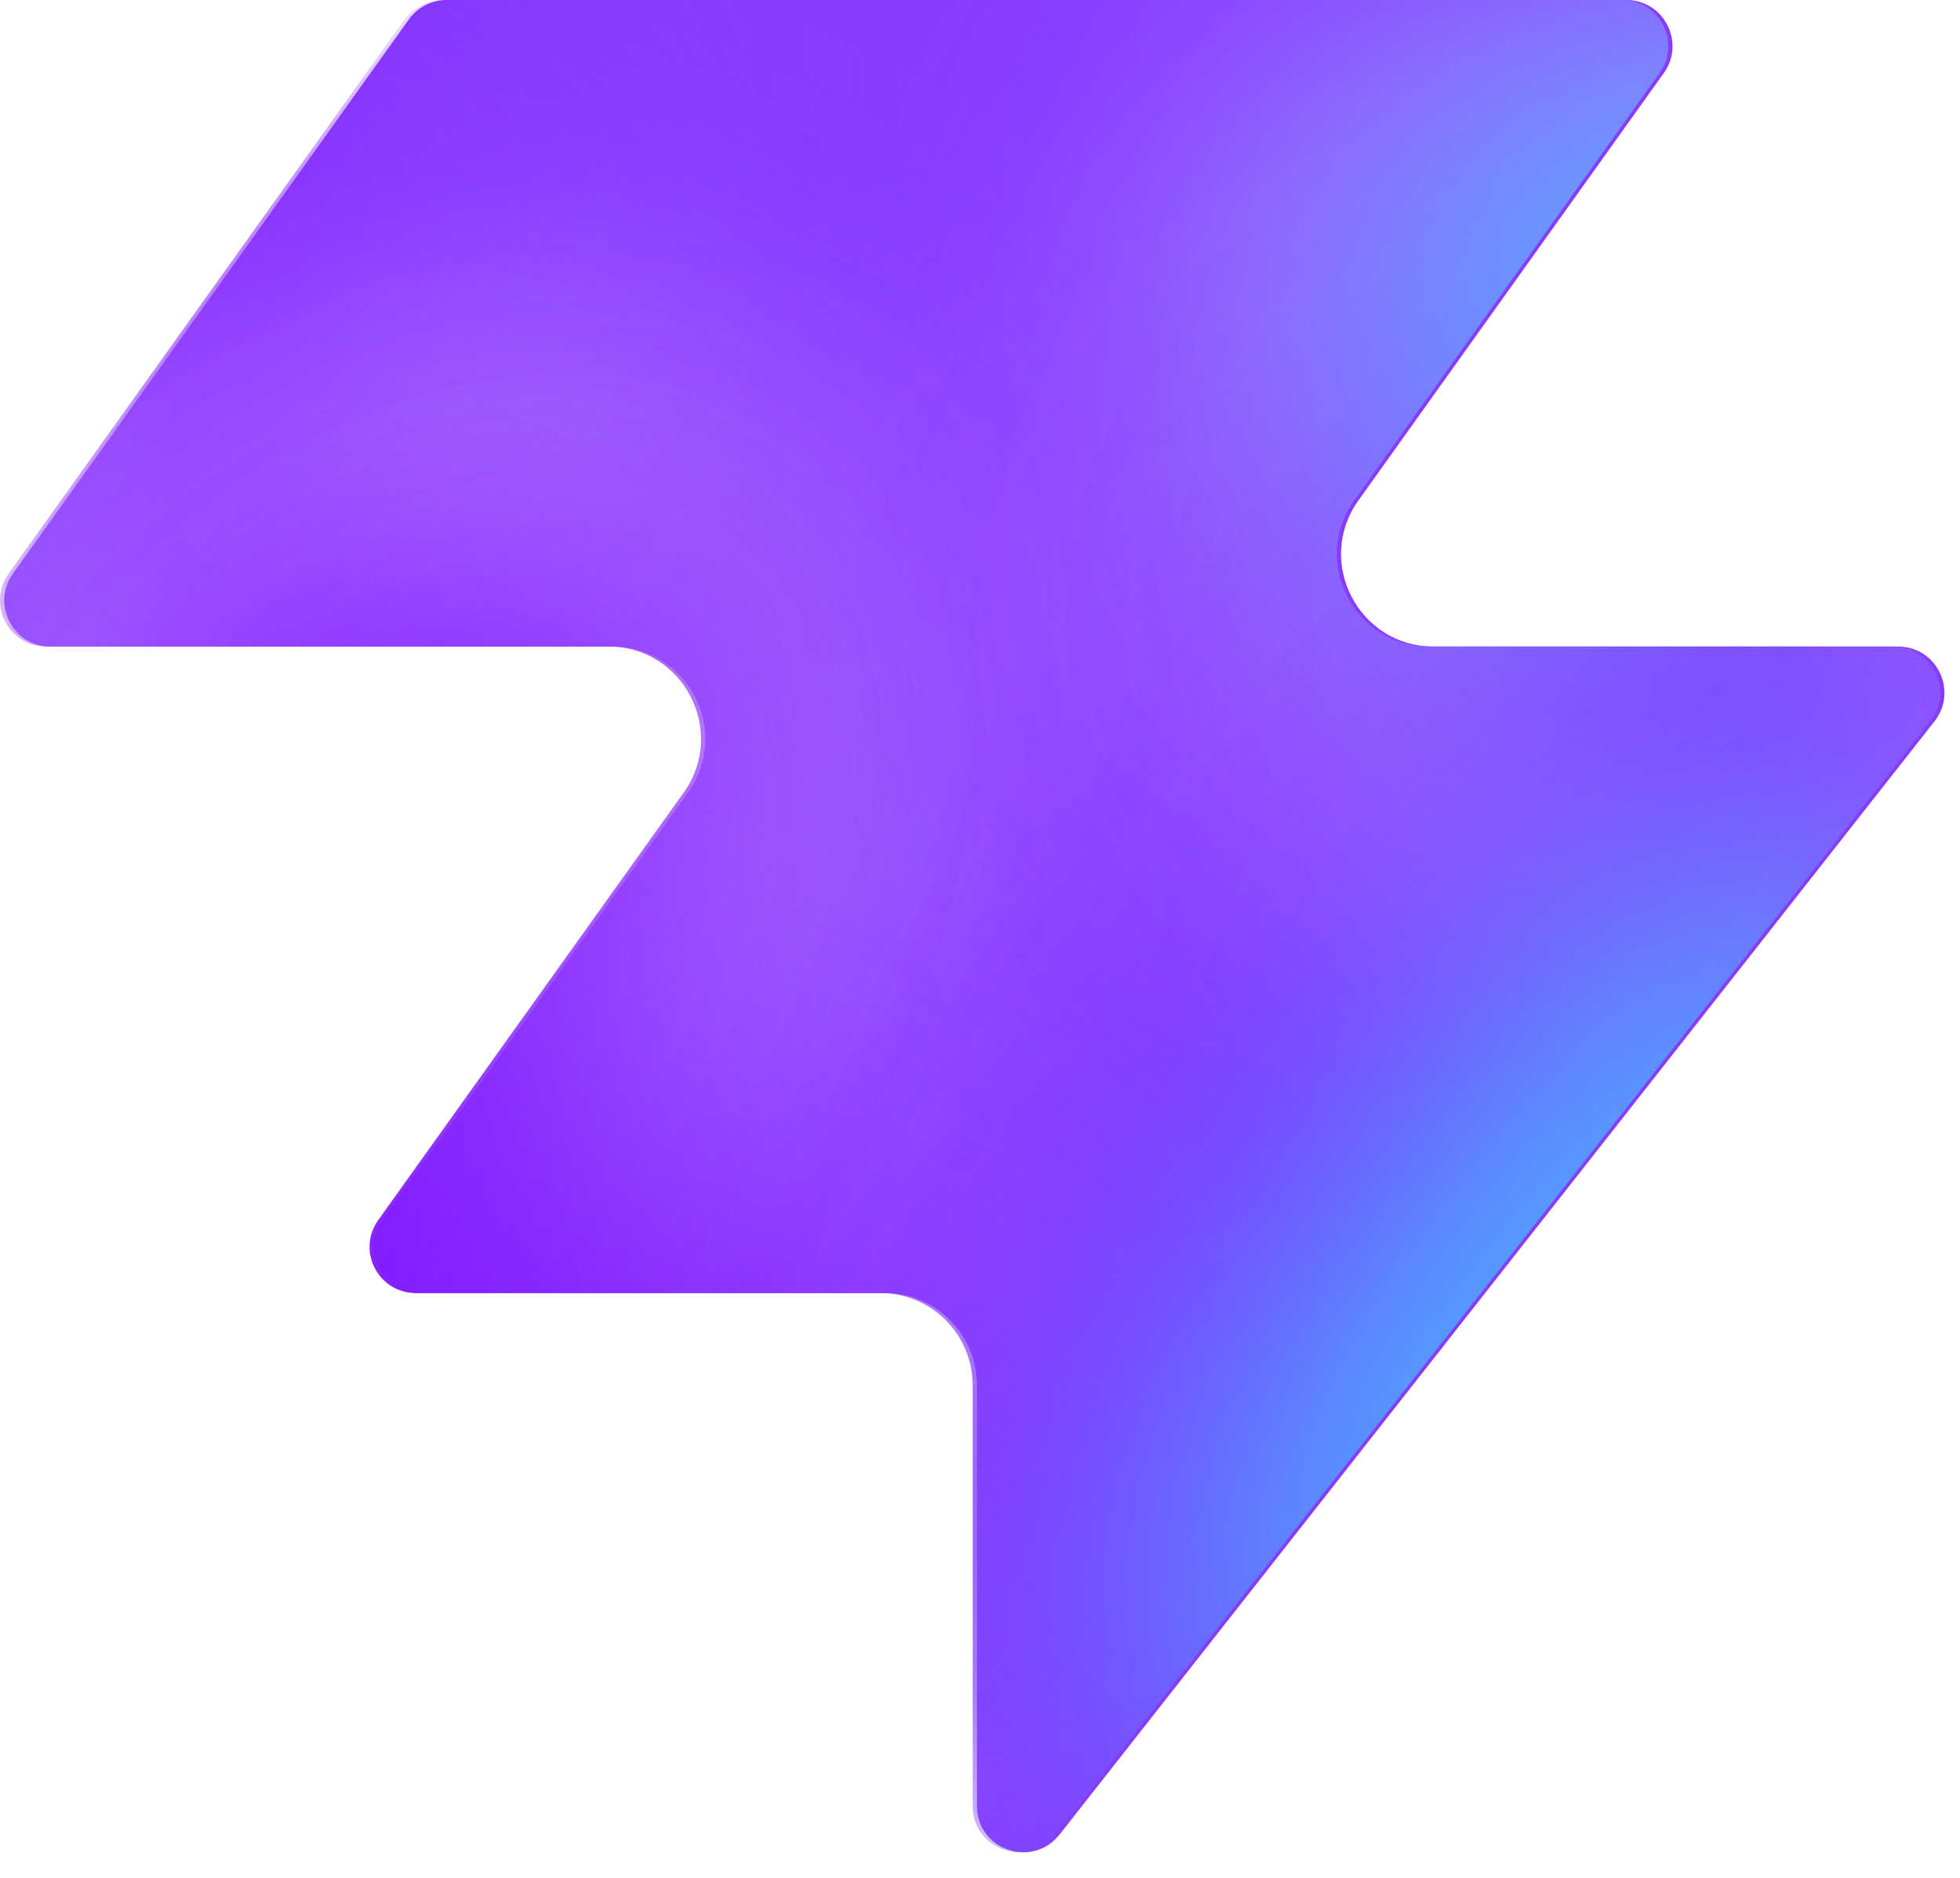
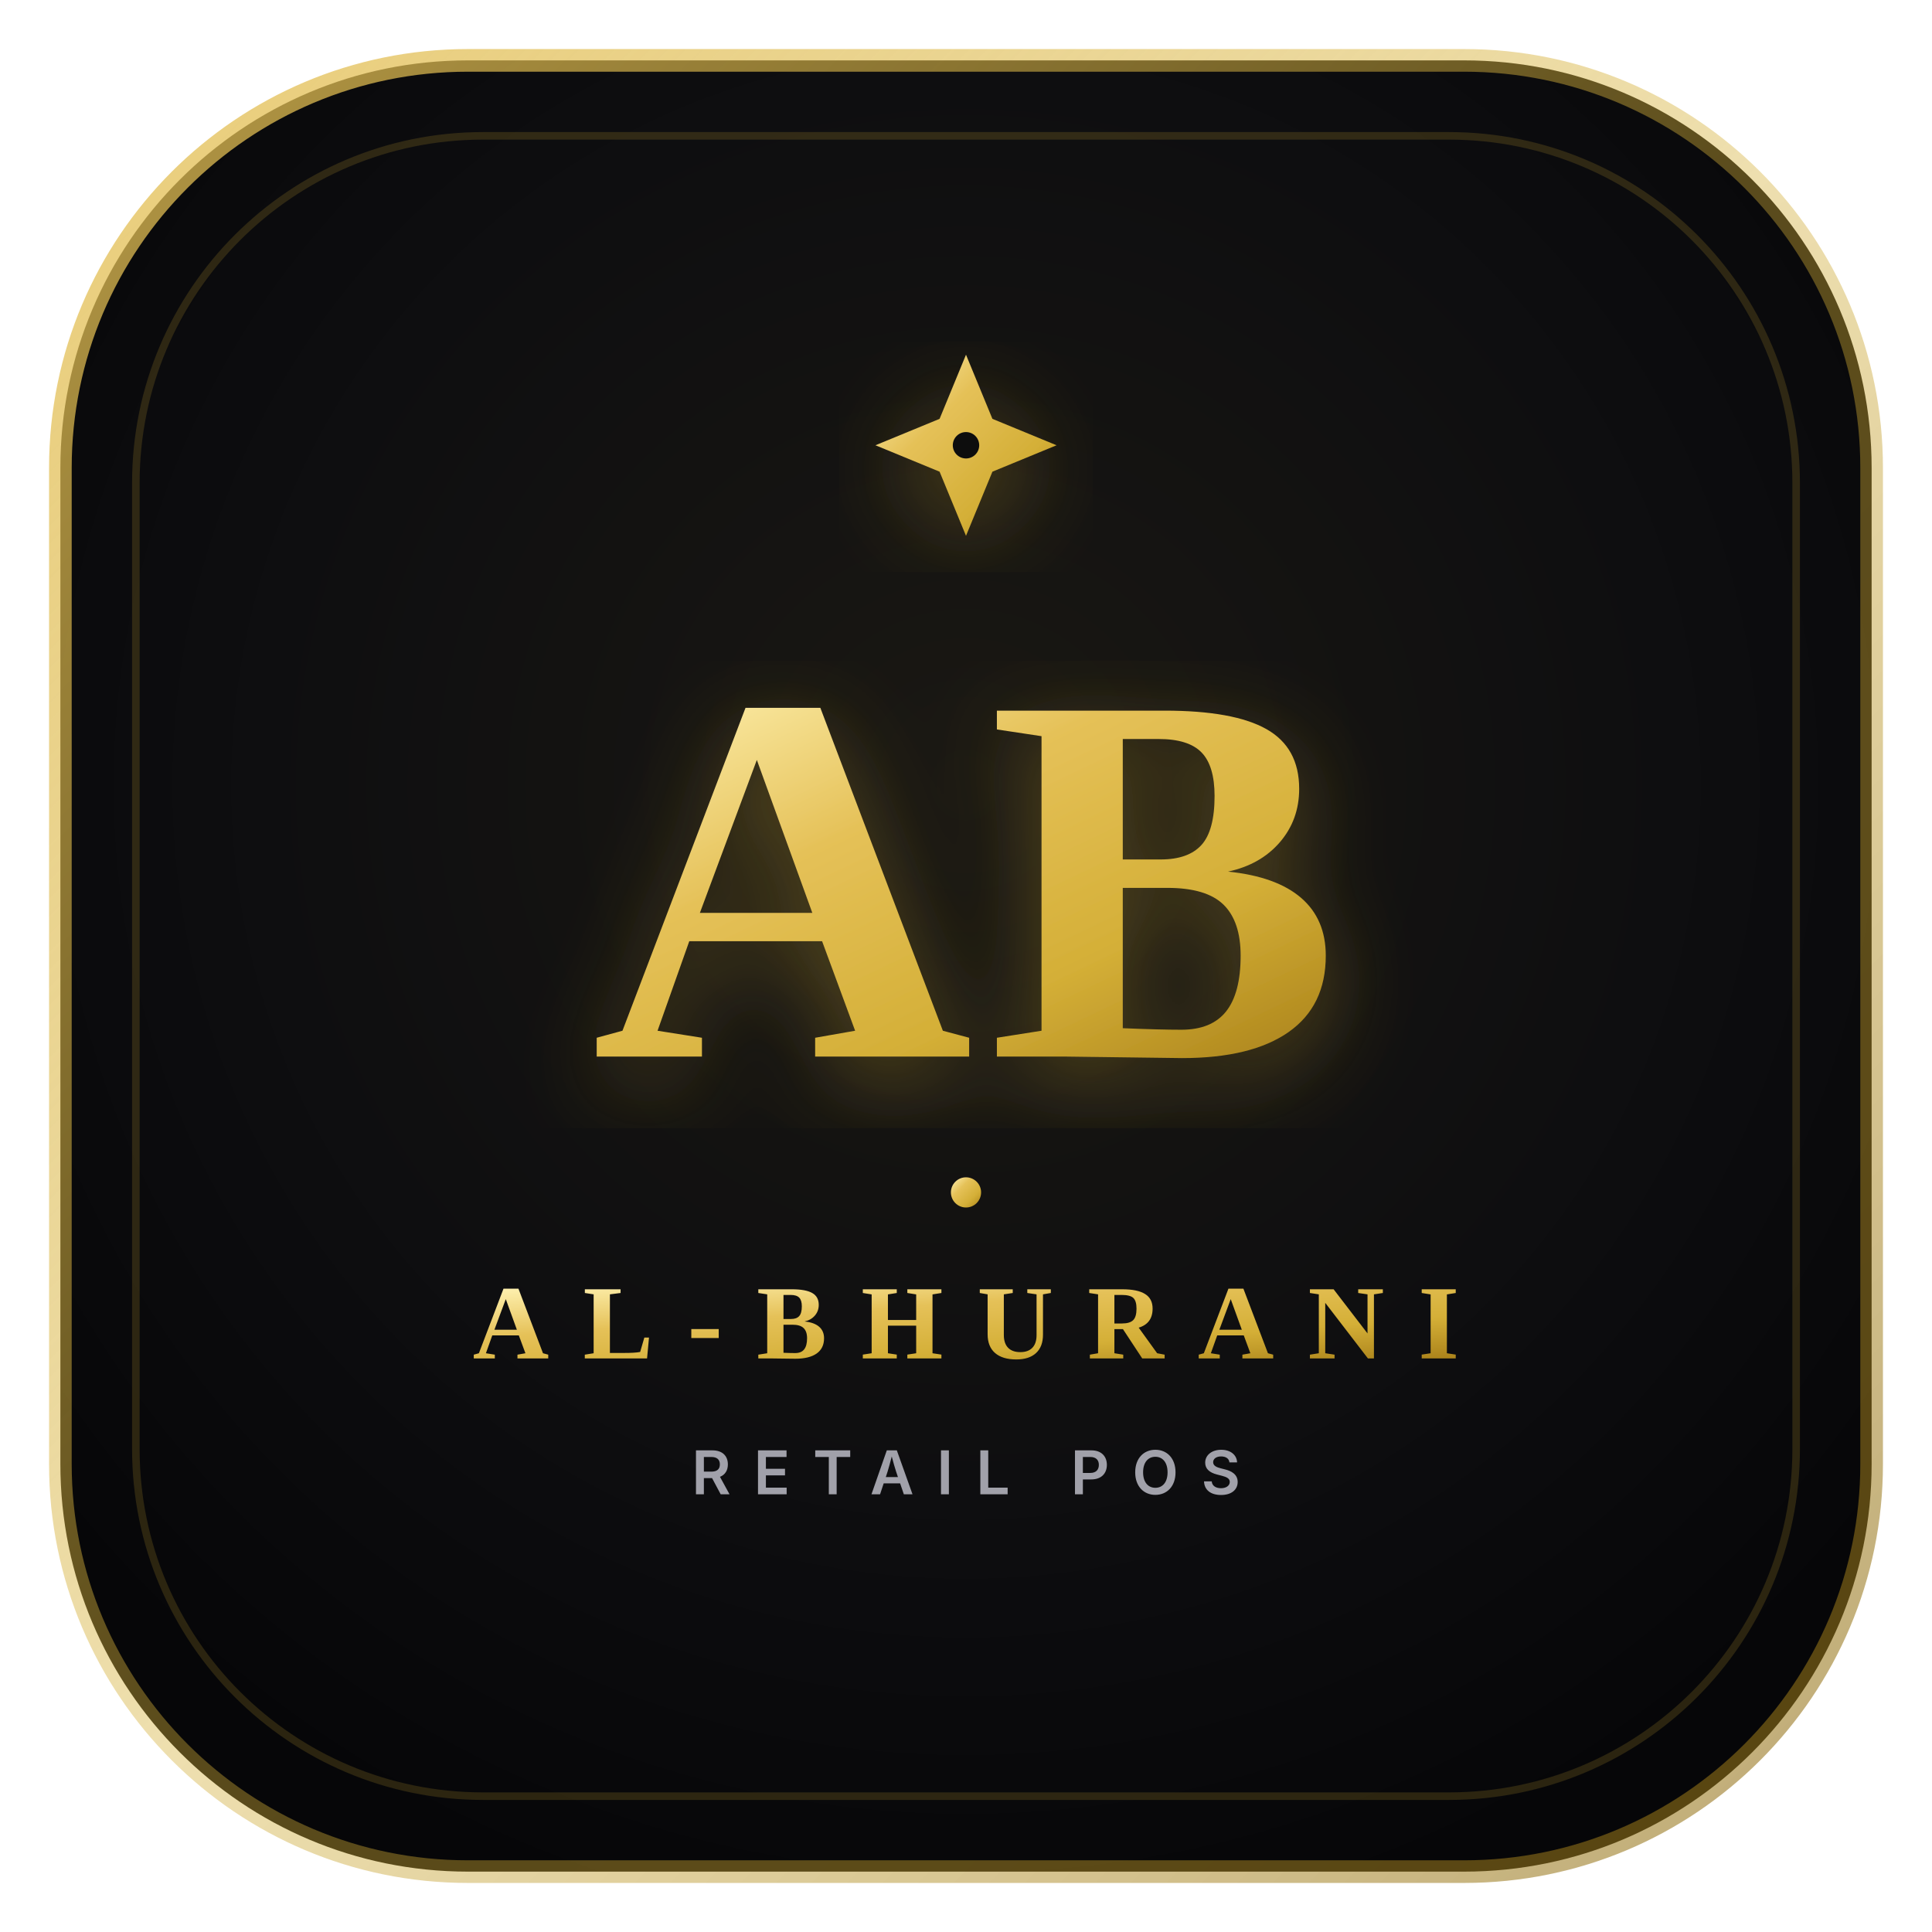
- <svg xmlns="http://www.w3.org/2000/svg" width="48" height="46" fill="none" viewBox="0 0 48 46">
-   <path fill="#863bff" d="M25.946 44.938c-.664.845-2.021.375-2.021-.698V33.937a2.26 2.26 0 0 0-2.262-2.262H10.287c-.92 0-1.456-1.04-.92-1.788l7.48-10.471c1.07-1.497 0-3.578-1.842-3.578H1.237c-.92 0-1.456-1.04-.92-1.788L10.013.474c.214-.297.556-.474.92-.474h28.894c.92 0 1.456 1.04.92 1.788l-7.48 10.471c-1.07 1.498 0 3.579 1.842 3.579h11.377c.943 0 1.473 1.088.89 1.83L25.947 44.94z" style="fill:#863bff;fill:color(display-p3 .525 .23 1);fill-opacity:1" />
-   <mask id="a" width="48" height="46" x="0" y="0" maskUnits="userSpaceOnUse" style="mask-type:alpha">
-     <path fill="#000" d="M25.842 44.938c-.664.844-2.021.375-2.021-.698V33.937a2.26 2.26 0 0 0-2.262-2.262H10.183c-.92 0-1.456-1.04-.92-1.788l7.48-10.471c1.07-1.498 0-3.579-1.842-3.579H1.133c-.92 0-1.456-1.04-.92-1.787L9.91.473c.214-.297.556-.474.92-.474h28.894c.92 0 1.456 1.04.92 1.788l-7.48 10.471c-1.07 1.498 0 3.578 1.842 3.578h11.377c.943 0 1.473 1.088.89 1.832L25.843 44.94z" style="fill:#000;fill-opacity:1" />
-   </mask>
-   <g mask="url(#a)">
-     <g filter="url(#b)">
-       <ellipse cx="5.508" cy="14.704" fill="#ede6ff" rx="5.508" ry="14.704" style="fill:#ede6ff;fill:color(display-p3 .927 .903 1);fill-opacity:1" transform="matrix(.00324 1 1 -.00324 -4.47 31.516)" />
-     </g>
-     <g filter="url(#c)">
-       <ellipse cx="10.399" cy="29.851" fill="#ede6ff" rx="10.399" ry="29.851" style="fill:#ede6ff;fill:color(display-p3 .927 .903 1);fill-opacity:1" transform="matrix(.00324 1 1 -.00324 -39.328 7.883)" />
-     </g>
-     <g filter="url(#d)">
-       <ellipse cx="5.508" cy="30.487" fill="#7e14ff" rx="5.508" ry="30.487" style="fill:#7e14ff;fill:color(display-p3 .492 .077 1);fill-opacity:1" transform="rotate(89.814 -25.913 -14.639)scale(1 -1)" />
-     </g>
-     <g filter="url(#e)">
-       <ellipse cx="5.508" cy="30.599" fill="#7e14ff" rx="5.508" ry="30.599" style="fill:#7e14ff;fill:color(display-p3 .492 .077 1);fill-opacity:1" transform="rotate(89.814 -32.644 -3.334)scale(1 -1)" />
-     </g>
-     <g filter="url(#f)">
-       <ellipse cx="5.508" cy="30.599" fill="#7e14ff" rx="5.508" ry="30.599" style="fill:#7e14ff;fill:color(display-p3 .492 .077 1);fill-opacity:1" transform="matrix(.00324 1 1 -.00324 -34.34 30.47)" />
-     </g>
-     <g filter="url(#g)">
-       <ellipse cx="14.072" cy="22.078" fill="#ede6ff" rx="14.072" ry="22.078" style="fill:#ede6ff;fill:color(display-p3 .927 .903 1);fill-opacity:1" transform="rotate(93.35 24.506 48.493)scale(-1 1)" />
-     </g>
-     <g filter="url(#h)">
-       <ellipse cx="3.47" cy="21.501" fill="#7e14ff" rx="3.47" ry="21.501" style="fill:#7e14ff;fill:color(display-p3 .492 .077 1);fill-opacity:1" transform="rotate(89.009 28.708 47.59)scale(-1 1)" />
-     </g>
-     <g filter="url(#i)">
-       <ellipse cx="3.47" cy="21.501" fill="#7e14ff" rx="3.47" ry="21.501" style="fill:#7e14ff;fill:color(display-p3 .492 .077 1);fill-opacity:1" transform="rotate(89.009 28.708 47.59)scale(-1 1)" />
-     </g>
-     <g filter="url(#j)">
-       <ellipse cx=".387" cy="8.972" fill="#7e14ff" rx="4.407" ry="29.108" style="fill:#7e14ff;fill:color(display-p3 .492 .077 1);fill-opacity:1" transform="rotate(39.51 .387 8.972)" />
-     </g>
-     <g filter="url(#k)">
-       <ellipse cx="47.523" cy="-6.092" fill="#7e14ff" rx="4.407" ry="29.108" style="fill:#7e14ff;fill:color(display-p3 .492 .077 1);fill-opacity:1" transform="rotate(37.892 47.523 -6.092)" />
-     </g>
-     <g filter="url(#l)">
-       <ellipse cx="41.412" cy="6.333" fill="#47bfff" rx="5.971" ry="9.665" style="fill:#47bfff;fill:color(display-p3 .28 .748 1);fill-opacity:1" transform="rotate(37.892 41.412 6.333)" />
-     </g>
-     <g filter="url(#m)">
-       <ellipse cx="-1.879" cy="38.332" fill="#7e14ff" rx="4.407" ry="29.108" style="fill:#7e14ff;fill:color(display-p3 .492 .077 1);fill-opacity:1" transform="rotate(37.892 -1.88 38.332)" />
-     </g>
-     <g filter="url(#n)">
-       <ellipse cx="-1.879" cy="38.332" fill="#7e14ff" rx="4.407" ry="29.108" style="fill:#7e14ff;fill:color(display-p3 .492 .077 1);fill-opacity:1" transform="rotate(37.892 -1.88 38.332)" />
-     </g>
-     <g filter="url(#o)">
-       <ellipse cx="35.651" cy="29.907" fill="#7e14ff" rx="4.407" ry="29.108" style="fill:#7e14ff;fill:color(display-p3 .492 .077 1);fill-opacity:1" transform="rotate(37.892 35.651 29.907)" />
-     </g>
-     <g filter="url(#p)">
-       <ellipse cx="38.418" cy="32.4" fill="#47bfff" rx="5.971" ry="15.297" style="fill:#47bfff;fill:color(display-p3 .28 .748 1);fill-opacity:1" transform="rotate(37.892 38.418 32.4)" />
-     </g>
-   </g>
+ <svg xmlns="http://www.w3.org/2000/svg" viewBox="0 0 512 512" width="512" height="512">
  <defs>
-     <filter id="b" width="60.045" height="41.654" x="-19.77" y="16.149" color-interpolation-filters="sRGB" filterUnits="userSpaceOnUse">
-       <feFlood flood-opacity="0" result="BackgroundImageFix" />
-       <feBlend in="SourceGraphic" in2="BackgroundImageFix" result="shape" />
-       <feGaussianBlur result="effect1_foregroundBlur_2002_17158" stdDeviation="7.659" />
-     </filter>
-     <filter id="c" width="90.34" height="51.437" x="-54.613" y="-7.533" color-interpolation-filters="sRGB" filterUnits="userSpaceOnUse">
-       <feFlood flood-opacity="0" result="BackgroundImageFix" />
-       <feBlend in="SourceGraphic" in2="BackgroundImageFix" result="shape" />
-       <feGaussianBlur result="effect1_foregroundBlur_2002_17158" stdDeviation="7.659" />
-     </filter>
-     <filter id="d" width="79.355" height="29.4" x="-49.64" y="2.03" color-interpolation-filters="sRGB" filterUnits="userSpaceOnUse">
-       <feFlood flood-opacity="0" result="BackgroundImageFix" />
-       <feBlend in="SourceGraphic" in2="BackgroundImageFix" result="shape" />
-       <feGaussianBlur result="effect1_foregroundBlur_2002_17158" stdDeviation="4.596" />
-     </filter>
-     <filter id="e" width="79.579" height="29.4" x="-45.045" y="20.029" color-interpolation-filters="sRGB" filterUnits="userSpaceOnUse">
-       <feFlood flood-opacity="0" result="BackgroundImageFix" />
-       <feBlend in="SourceGraphic" in2="BackgroundImageFix" result="shape" />
-       <feGaussianBlur result="effect1_foregroundBlur_2002_17158" stdDeviation="4.596" />
-     </filter>
-     <filter id="f" width="79.579" height="29.4" x="-43.513" y="21.178" color-interpolation-filters="sRGB" filterUnits="userSpaceOnUse">
-       <feFlood flood-opacity="0" result="BackgroundImageFix" />
-       <feBlend in="SourceGraphic" in2="BackgroundImageFix" result="shape" />
-       <feGaussianBlur result="effect1_foregroundBlur_2002_17158" stdDeviation="4.596" />
-     </filter>
-     <filter id="g" width="74.749" height="58.852" x="15.756" y="-17.901" color-interpolation-filters="sRGB" filterUnits="userSpaceOnUse">
-       <feFlood flood-opacity="0" result="BackgroundImageFix" />
-       <feBlend in="SourceGraphic" in2="BackgroundImageFix" result="shape" />
-       <feGaussianBlur result="effect1_foregroundBlur_2002_17158" stdDeviation="7.659" />
-     </filter>
-     <filter id="h" width="61.377" height="25.362" x="23.548" y="2.284" color-interpolation-filters="sRGB" filterUnits="userSpaceOnUse">
-       <feFlood flood-opacity="0" result="BackgroundImageFix" />
-       <feBlend in="SourceGraphic" in2="BackgroundImageFix" result="shape" />
-       <feGaussianBlur result="effect1_foregroundBlur_2002_17158" stdDeviation="4.596" />
-     </filter>
-     <filter id="i" width="61.377" height="25.362" x="23.548" y="2.284" color-interpolation-filters="sRGB" filterUnits="userSpaceOnUse">
-       <feFlood flood-opacity="0" result="BackgroundImageFix" />
-       <feBlend in="SourceGraphic" in2="BackgroundImageFix" result="shape" />
-       <feGaussianBlur result="effect1_foregroundBlur_2002_17158" stdDeviation="4.596" />
-     </filter>
-     <filter id="j" width="56.045" height="63.649" x="-27.636" y="-22.853" color-interpolation-filters="sRGB" filterUnits="userSpaceOnUse">
-       <feFlood flood-opacity="0" result="BackgroundImageFix" />
-       <feBlend in="SourceGraphic" in2="BackgroundImageFix" result="shape" />
-       <feGaussianBlur result="effect1_foregroundBlur_2002_17158" stdDeviation="4.596" />
-     </filter>
-     <filter id="k" width="54.814" height="64.646" x="20.116" y="-38.415" color-interpolation-filters="sRGB" filterUnits="userSpaceOnUse">
-       <feFlood flood-opacity="0" result="BackgroundImageFix" />
-       <feBlend in="SourceGraphic" in2="BackgroundImageFix" result="shape" />
-       <feGaussianBlur result="effect1_foregroundBlur_2002_17158" stdDeviation="4.596" />
-     </filter>
-     <filter id="l" width="33.541" height="35.313" x="24.641" y="-11.323" color-interpolation-filters="sRGB" filterUnits="userSpaceOnUse">
-       <feFlood flood-opacity="0" result="BackgroundImageFix" />
-       <feBlend in="SourceGraphic" in2="BackgroundImageFix" result="shape" />
-       <feGaussianBlur result="effect1_foregroundBlur_2002_17158" stdDeviation="4.596" />
-     </filter>
-     <filter id="m" width="54.814" height="64.646" x="-29.286" y="6.009" color-interpolation-filters="sRGB" filterUnits="userSpaceOnUse">
-       <feFlood flood-opacity="0" result="BackgroundImageFix" />
-       <feBlend in="SourceGraphic" in2="BackgroundImageFix" result="shape" />
-       <feGaussianBlur result="effect1_foregroundBlur_2002_17158" stdDeviation="4.596" />
-     </filter>
-     <filter id="n" width="54.814" height="64.646" x="-29.286" y="6.009" color-interpolation-filters="sRGB" filterUnits="userSpaceOnUse">
-       <feFlood flood-opacity="0" result="BackgroundImageFix" />
-       <feBlend in="SourceGraphic" in2="BackgroundImageFix" result="shape" />
-       <feGaussianBlur result="effect1_foregroundBlur_2002_17158" stdDeviation="4.596" />
-     </filter>
-     <filter id="o" width="54.814" height="64.646" x="8.244" y="-2.416" color-interpolation-filters="sRGB" filterUnits="userSpaceOnUse">
-       <feFlood flood-opacity="0" result="BackgroundImageFix" />
-       <feBlend in="SourceGraphic" in2="BackgroundImageFix" result="shape" />
-       <feGaussianBlur result="effect1_foregroundBlur_2002_17158" stdDeviation="4.596" />
-     </filter>
-     <filter id="p" width="39.409" height="43.623" x="18.713" y="10.588" color-interpolation-filters="sRGB" filterUnits="userSpaceOnUse">
-       <feFlood flood-opacity="0" result="BackgroundImageFix" />
-       <feBlend in="SourceGraphic" in2="BackgroundImageFix" result="shape" />
-       <feGaussianBlur result="effect1_foregroundBlur_2002_17158" stdDeviation="4.596" />
+     <radialGradient id="bgGlow" cx="50%" cy="40%" r="65%">
+       <stop offset="0%" stop-color="#1A1813" />
+       <stop offset="60%" stop-color="#0E0E10" />
+       <stop offset="100%" stop-color="#060608" />
+     </radialGradient>
+     <linearGradient id="goldGrad" x1="0%" y1="0%" x2="100%" y2="100%">
+       <stop offset="0%" stop-color="#FFF2B2" />
+       <stop offset="35%" stop-color="#E5C158" />
+       <stop offset="70%" stop-color="#D4AF37" />
+       <stop offset="100%" stop-color="#AA821A" />
+     </linearGradient>
+     <linearGradient id="borderGrad" x1="0%" y1="0%" x2="100%" y2="100%">
+       <stop offset="0%" stop-color="#E5C158" stop-opacity="0.8" />
+       <stop offset="50%" stop-color="#D4AF37" stop-opacity="0.4" />
+       <stop offset="100%" stop-color="#8C6B14" stop-opacity="0.6" />
+     </linearGradient>
+     <filter id="goldShadow" x="-20%" y="-20%" width="140%" height="140%">
+       <feDropShadow dx="0" dy="6" stdDeviation="12" flood-color="#D4AF37" flood-opacity="0.35" />
    </filter>
  </defs>
+   <rect x="16" y="16" width="480" height="480" rx="108" fill="url(#bgGlow)" />
+   <rect x="16" y="16" width="480" height="480" rx="108" fill="none" stroke="url(#borderGrad)" stroke-width="6" />
+   <rect x="36" y="36" width="440" height="440" rx="92" fill="none" stroke="#D4AF37" stroke-opacity="0.18" stroke-width="2" />
+   <g transform="translate(256, 118)" filter="url(#goldShadow)">
+     <polygon points="0,-24 7,-7 24,0 7,7 0,24 -7,7 -24,0 -7,-7" fill="url(#goldGrad)" />
+     <circle cx="0" cy="0" r="3.5" fill="#0E0E10" />
+   </g>
+   <text x="256" y="280" font-family="'Cinzel', 'Times New Roman', 'Georgia', serif" font-size="140" font-weight="800" text-anchor="middle" fill="url(#goldGrad)" letter-spacing="4" filter="url(#goldShadow)">
+     AB
+   </text>
+   <line x1="156" y1="316" x2="356" y2="316" stroke="url(#goldGrad)" stroke-width="2.5" stroke-linecap="round" />
+   <circle cx="256" cy="316" r="4" fill="url(#goldGrad)" />
+   <text x="256" y="360" font-family="'Cinzel', 'Times New Roman', 'Georgia', sans-serif" font-size="28" font-weight="700" text-anchor="middle" fill="url(#goldGrad)" letter-spacing="9">
+     AL-BHURANI
+   </text>
+   <text x="256" y="396" font-family="'Inter', -apple-system, sans-serif" font-size="16" font-weight="600" text-anchor="middle" fill="#A1A1AA" letter-spacing="6">
+     RETAIL POS
+   </text>
</svg>
